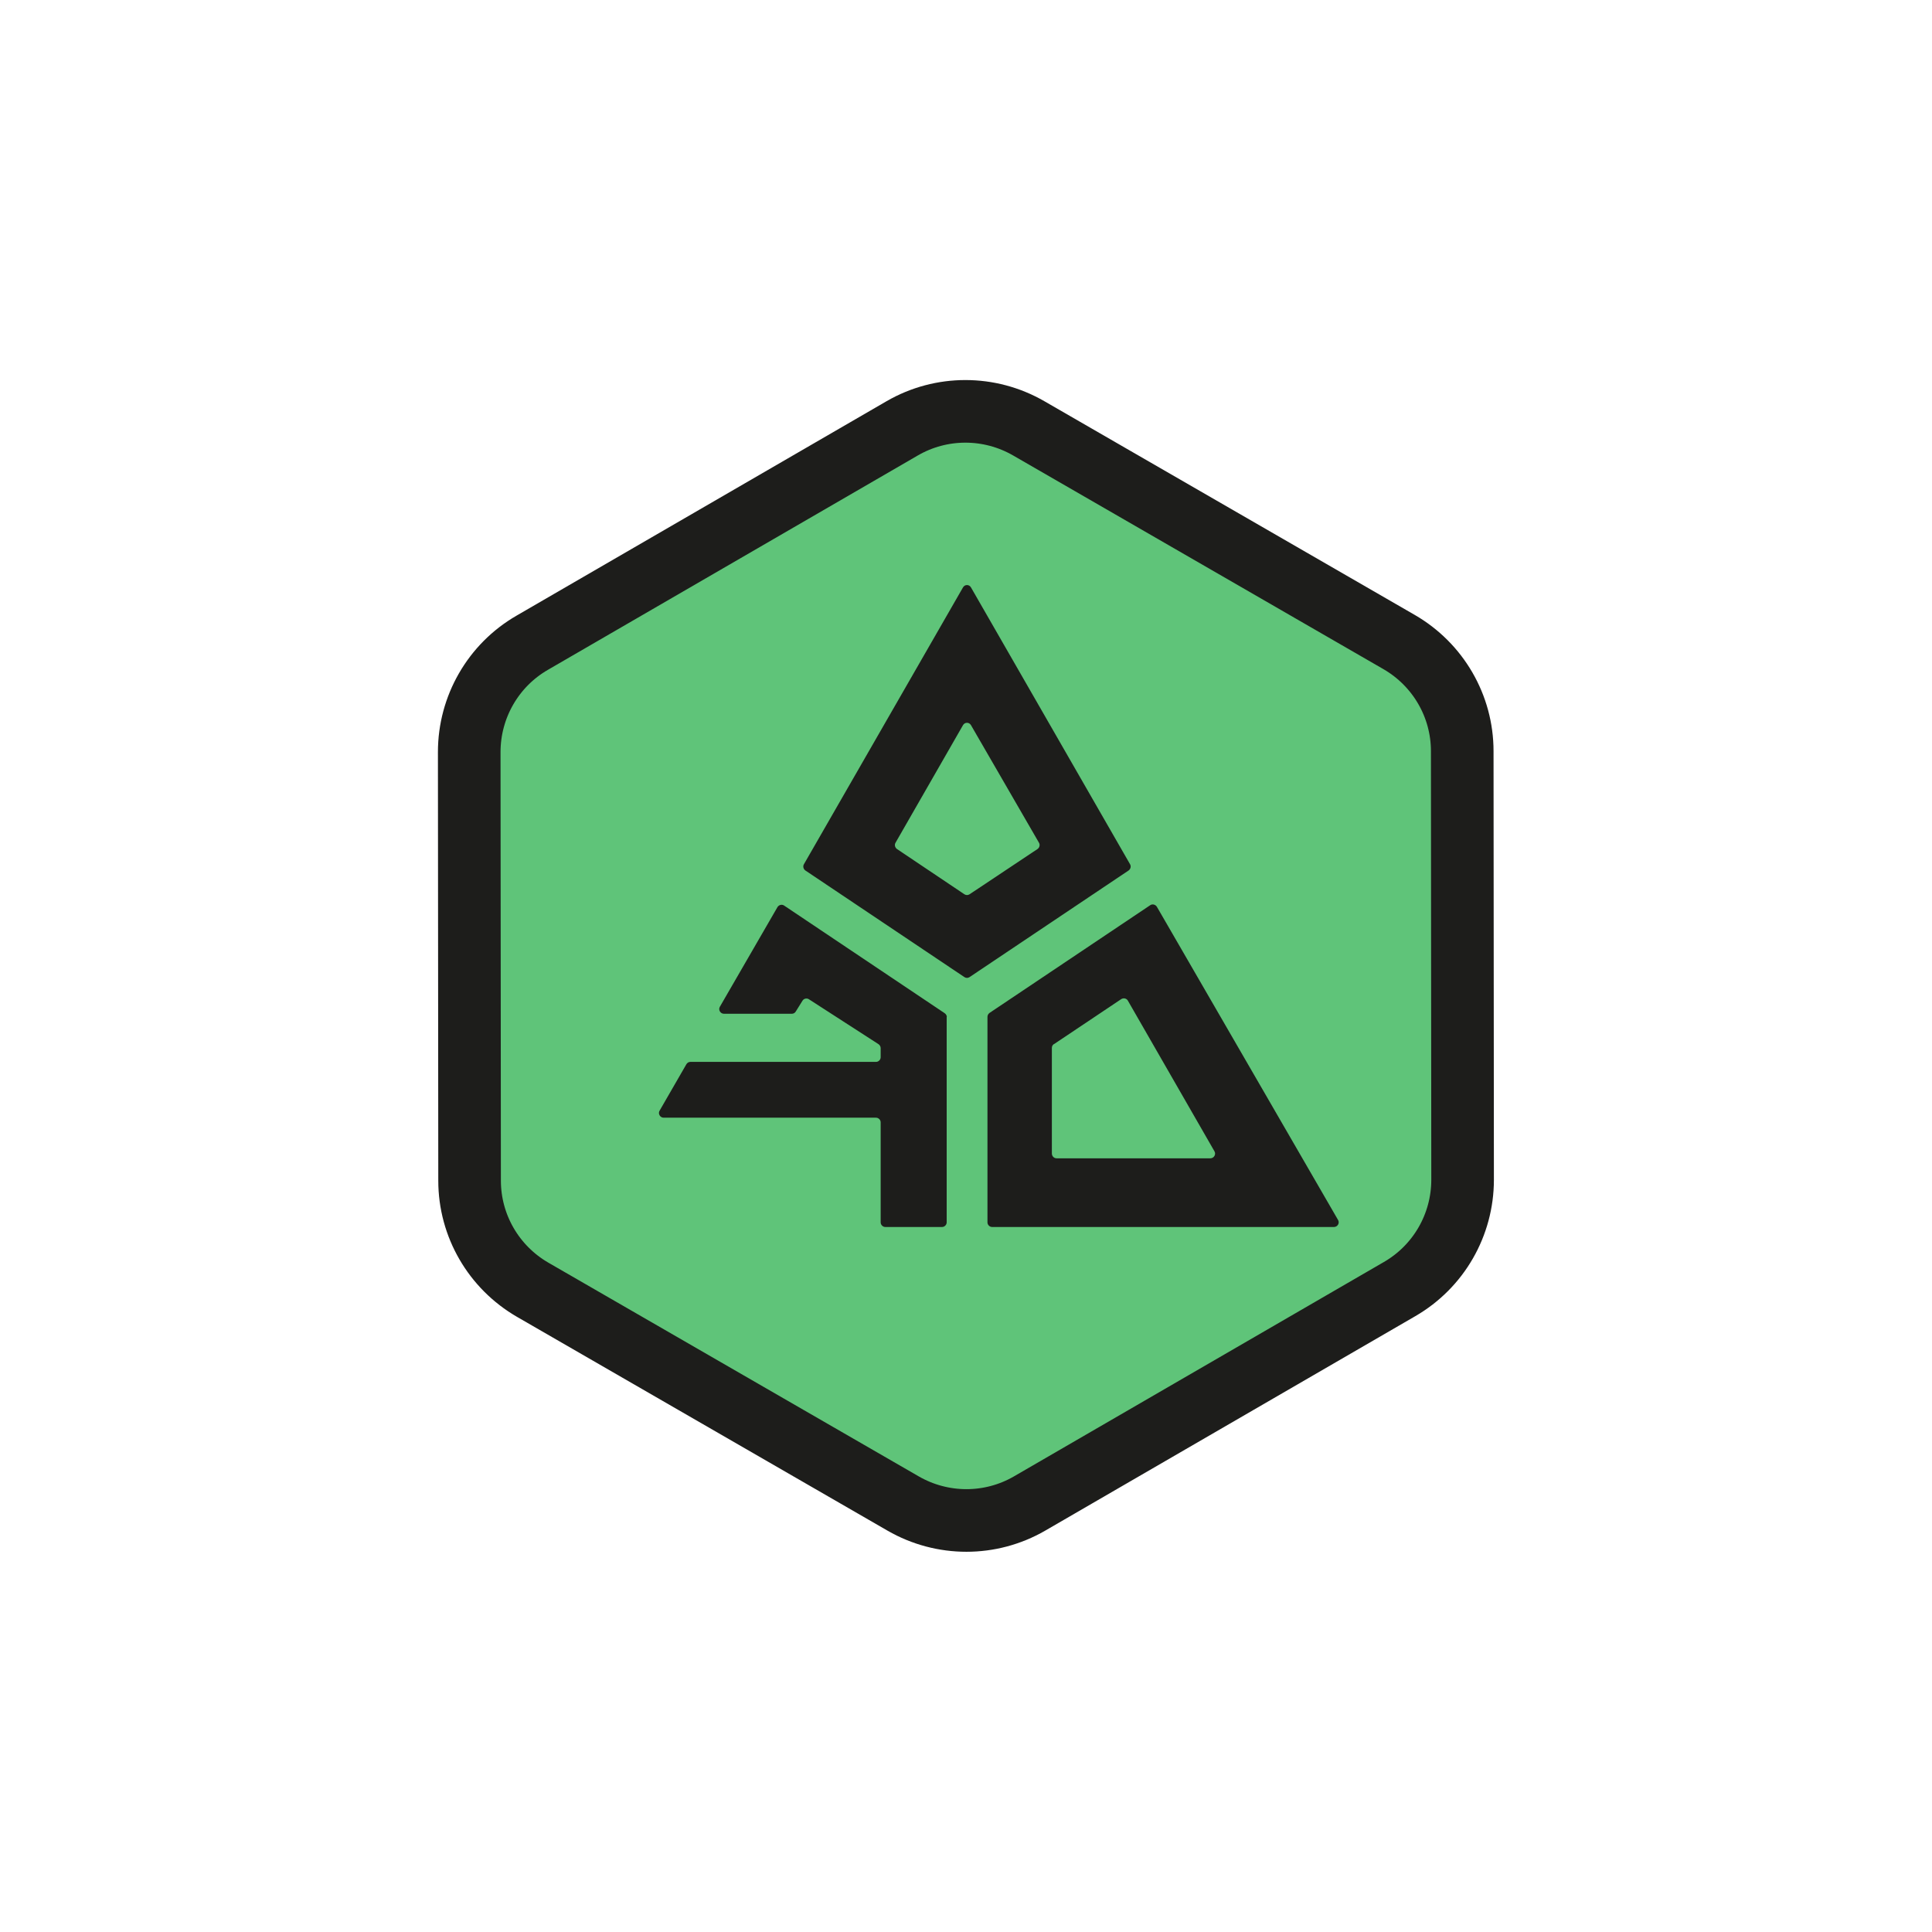
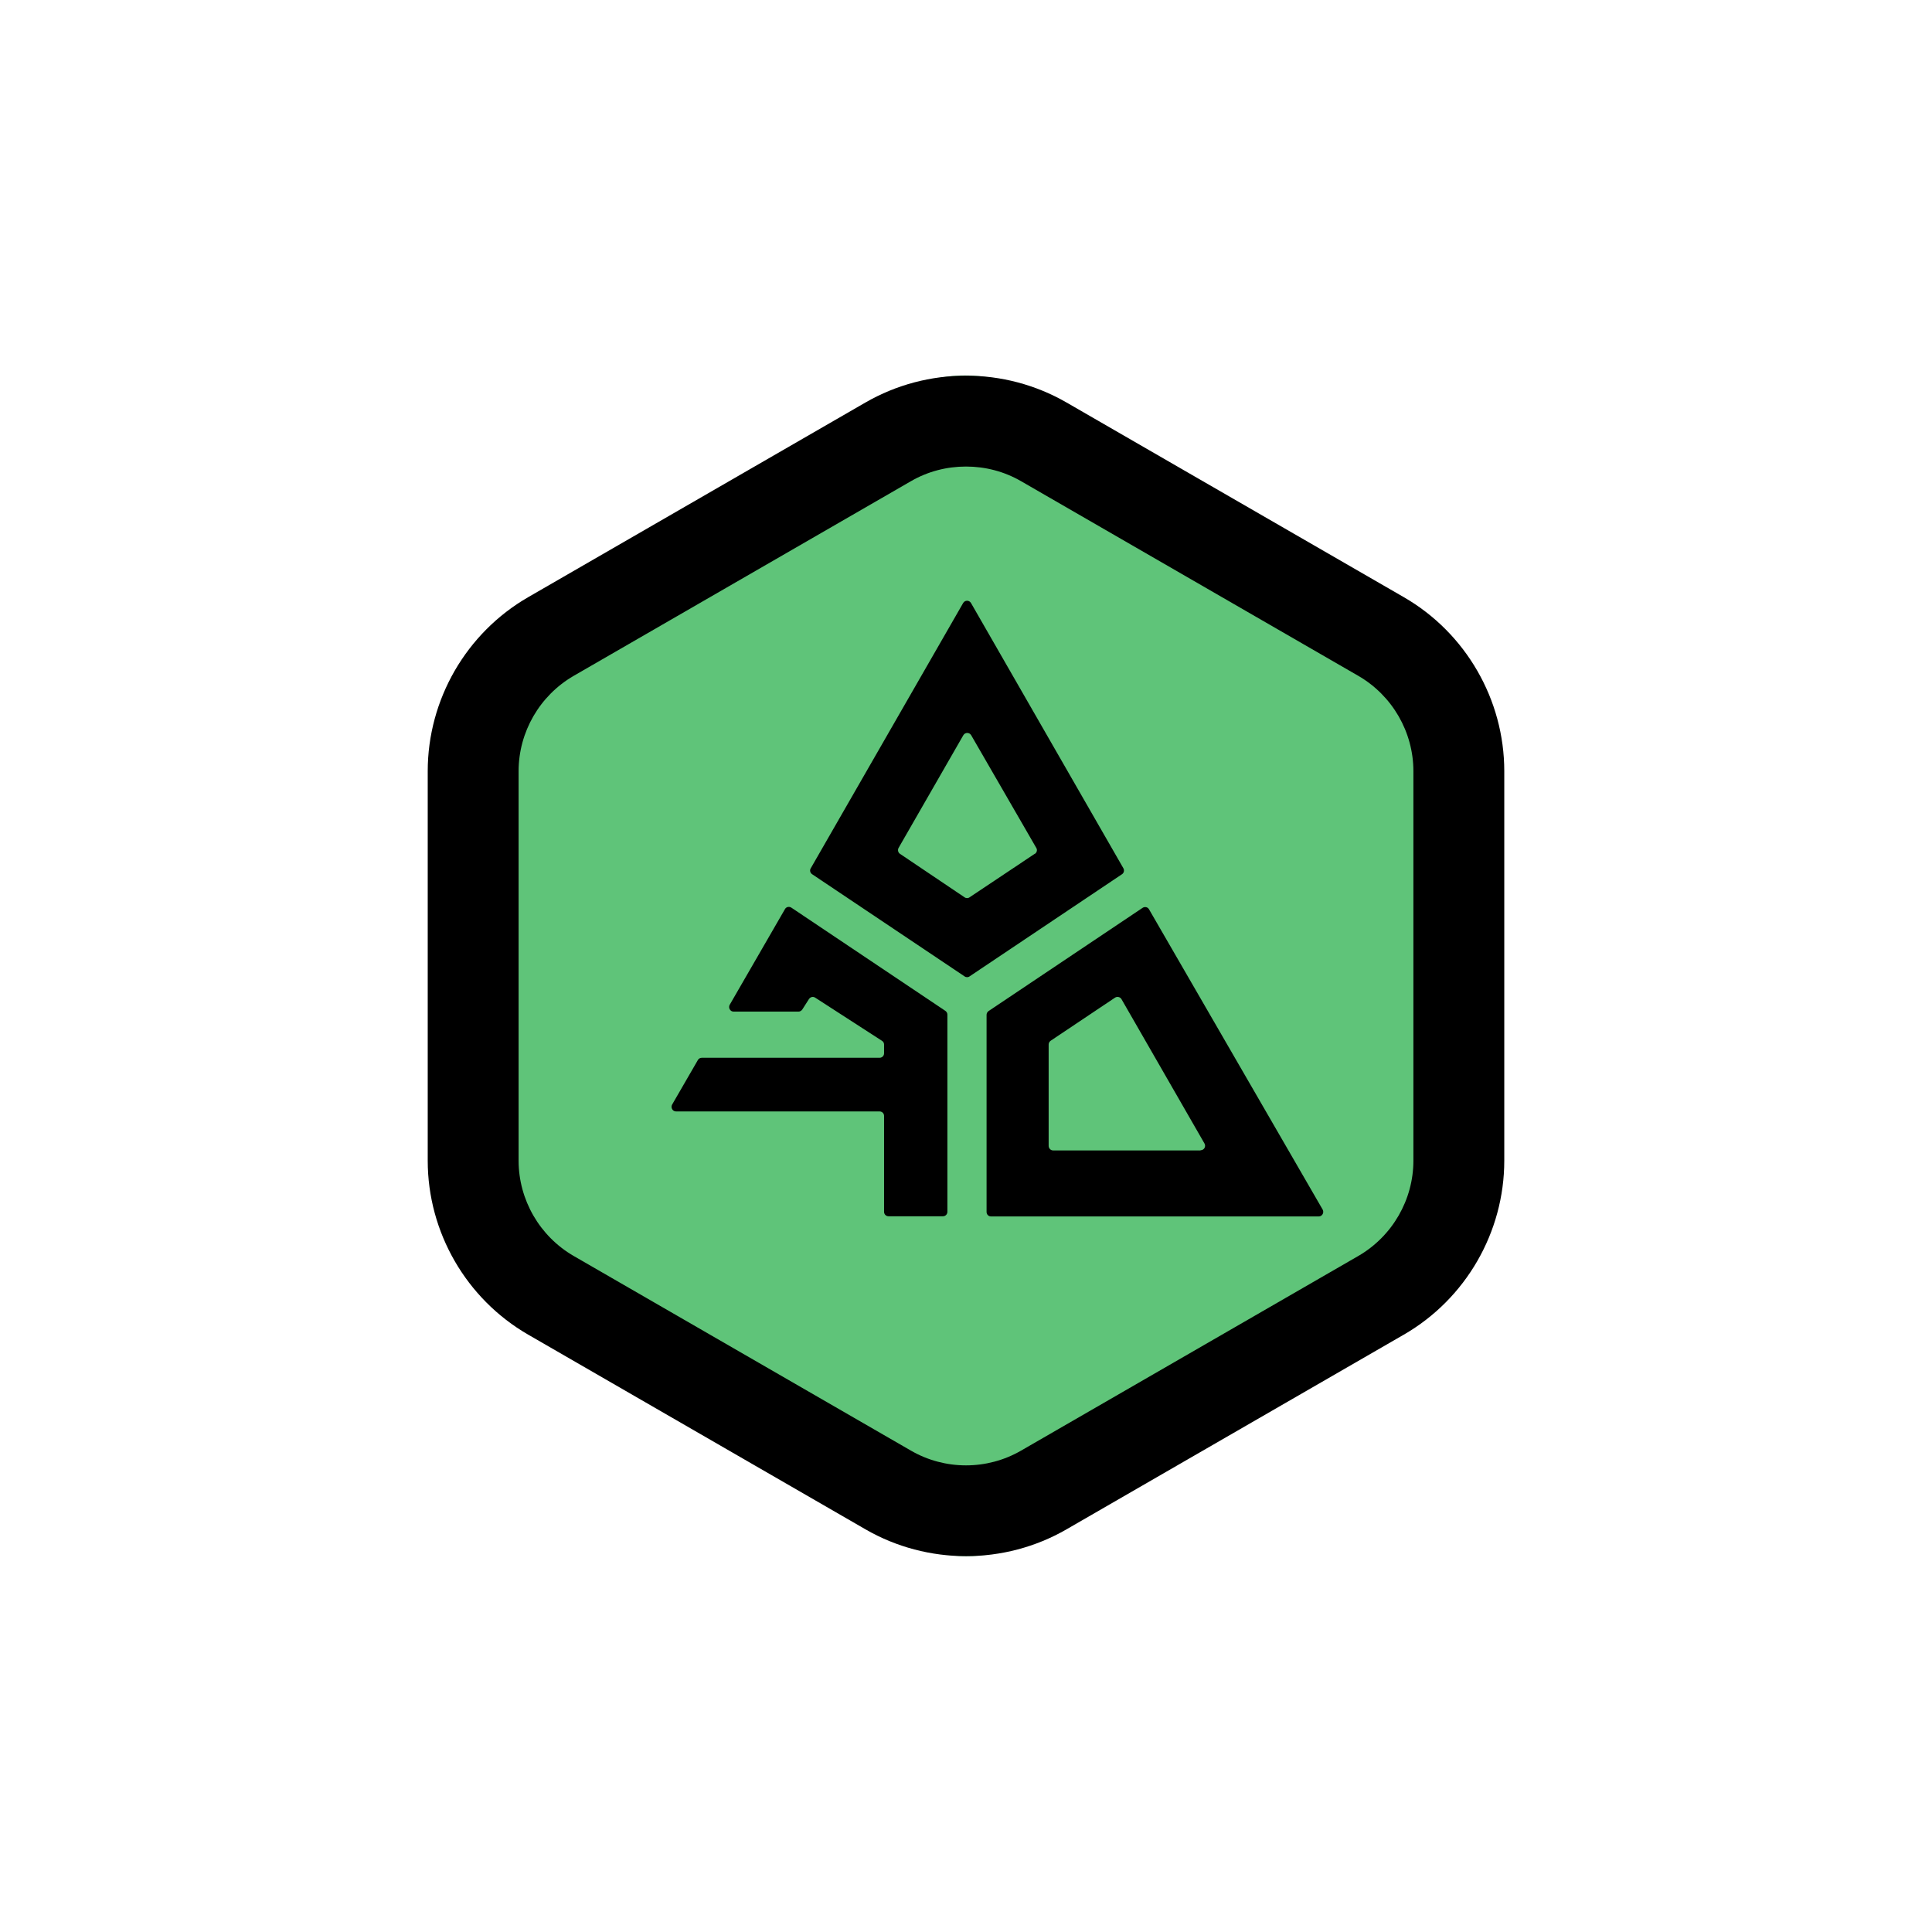
<svg xmlns="http://www.w3.org/2000/svg" id="icon_FD_with_blooddrop_FD" viewBox="0 0 108 108">
  <defs>
    <style>
      .cls-1 {
        fill: #5fc479;
-         stroke: #1d1d1b;
-         stroke-miterlimit: 10;
-         stroke-width: 3.5px;
-       }
- 
-       .cls-2 {
-         fill: #1d1d1b;
      }
    </style>
  </defs>
-   <path class="cls-1" d="M81.74,41.99c0-2.52-1.35-4.84-3.53-6.1l-20.71-11.95c-2.19-1.26-4.88-1.26-7.06,0l-20.69,11.99c-2.18,1.26-3.52,3.59-3.52,6.11l.02,23.96c0,2.52,1.35,4.84,3.53,6.1l20.71,11.95c2.19,1.26,4.88,1.26,7.06,0l20.69-11.99c2.18-1.26,3.52-3.59,3.52-6.11l-.02-23.96Z" />
-   <path class="cls-2" d="M53.83,32.84l-8.89,15.47c-.07.12-.03.27.08.35l8.89,5.96c.09.06.2.06.29,0l8.89-5.96c.11-.08.15-.23.08-.35l-8.89-15.47c-.1-.18-.35-.18-.45,0ZM53.91,49.99l-3.77-2.53c-.11-.08-.15-.23-.08-.35l3.77-6.57c.1-.18.35-.18.45,0l3.8,6.57c.07.12.03.27-.08.35l-3.8,2.53c-.09.06-.2.06-.29,0ZM64.3,50.6l-8.98,6.02c-.07.05-.12.13-.12.22v11.49c0,.14.12.26.26.26h19.11c.2,0,.33-.22.23-.39l-10.13-17.51c-.08-.13-.25-.17-.37-.09ZM58.93,58.36l3.75-2.51c.13-.08.3-.04.37.09l4.84,8.42c.1.17-.03.39-.23.39h-8.6c-.14,0-.26-.12-.26-.27v-5.9c0-.09.04-.17.12-.22ZM52.92,56.84v11.49c0,.14-.12.26-.26.26h-3.17c-.14,0-.26-.12-.26-.26v-5.59c0-.14-.12-.26-.26-.26h-11.87c-.2,0-.33-.22-.23-.39l1.5-2.6c.05-.08.13-.13.23-.13h10.37c.14,0,.26-.12.26-.26v-.51c0-.09-.05-.17-.12-.22l-3.89-2.51c-.12-.08-.29-.04-.36.08l-.38.61c-.05.08-.13.12-.22.12h-3.79c-.2,0-.33-.22-.23-.39l3.22-5.57c.08-.13.25-.17.37-.09l8.98,6.02c.07.05.12.13.12.22Z" />
+   <path class="cls-1" d="M83.55,66.72c0,2.68-1.42,5.16-3.74,6.5l-22.02,12.76c-2.32,1.35-5.19,1.35-7.52,0l-22.05-12.72c-2.32-1.34-3.75-3.81-3.76-6.5l-.03-25.5c0-2.68,1.42-5.16,3.74-6.5l22.02-12.76c2.32-1.35,5.19-1.35,7.52,0l22.05,12.72c2.32,1.34,3.75,3.81,3.76,6.5l.03,25.5Z" />
+   <path d="M64.23,50.83c-.07-.13-.24-.16-.36-.08l-8.61,5.77c-.07.05-.11.13-.11.21v11.02c0,.14.11.25.25.25h18.32c.19,0,.31-.21.22-.38l-9.71-16.79ZM67.11,64.31h-8.24c-.14,0-.25-.12-.25-.26v-5.66c0-.08.04-.16.11-.21l3.6-2.41c.12-.08.29-.04.36.08l4.64,8.07c.1.17-.02.38-.22.38ZM52.85,56.51c.07.05.11.13.11.21v11.02c0,.14-.11.25-.25.25h-3.04c-.14,0-.25-.11-.25-.25v-5.36c0-.14-.11-.25-.25-.25h-11.38c-.19,0-.31-.21-.22-.38l1.44-2.49c.04-.08.13-.13.22-.13h9.94c.14,0,.25-.11.25-.25v-.49c0-.09-.04-.16-.12-.21l-3.73-2.41c-.12-.08-.27-.04-.35.08l-.37.58c-.05.07-.13.12-.21.12h-3.63c-.19,0-.31-.21-.22-.38l3.09-5.35c.07-.13.24-.16.36-.08l8.61,5.77ZM62.8,48.54l-8.52-14.83c-.1-.17-.34-.17-.44,0l-8.52,14.83c-.07.11-.03.26.08.33l8.52,5.71c.08.06.2.06.28,0l8.52-5.71c.11-.07.14-.22.08-.33ZM57.84,47.73l-3.64,2.43c-.08.06-.2.06-.28,0l-3.61-2.43c-.11-.07-.14-.22-.08-.33l3.62-6.3c.1-.17.34-.17.44,0l3.64,6.3c.07.11.03.26-.08.33ZM78.47,33.38l-18.85-10.88c-3.47-2-7.77-2-11.24,0l-18.85,10.88c-3.47,2-5.62,5.73-5.62,9.73v21.77c0,4,2.15,7.73,5.62,9.73l18.85,10.88c1.73,1,3.68,1.5,5.62,1.5s3.89-.5,5.62-1.5l18.85-10.88c3.47-2,5.62-5.73,5.62-9.73v-21.77c0-4-2.15-7.73-5.62-9.73ZM79.01,64.88c0,2.19-1.18,4.23-3.08,5.33l-18.85,10.88c-1.9,1.1-4.26,1.1-6.16,0l-18.85-10.88c-1.9-1.1-3.08-3.14-3.08-5.33v-21.77c0-2.19,1.18-4.23,3.08-5.33l18.85-10.88c.95-.55,2.01-.82,3.08-.82s2.13.27,3.08.82l18.85,10.88c1.9,1.1,3.08,3.14,3.08,5.33v21.77Z" />
</svg>
